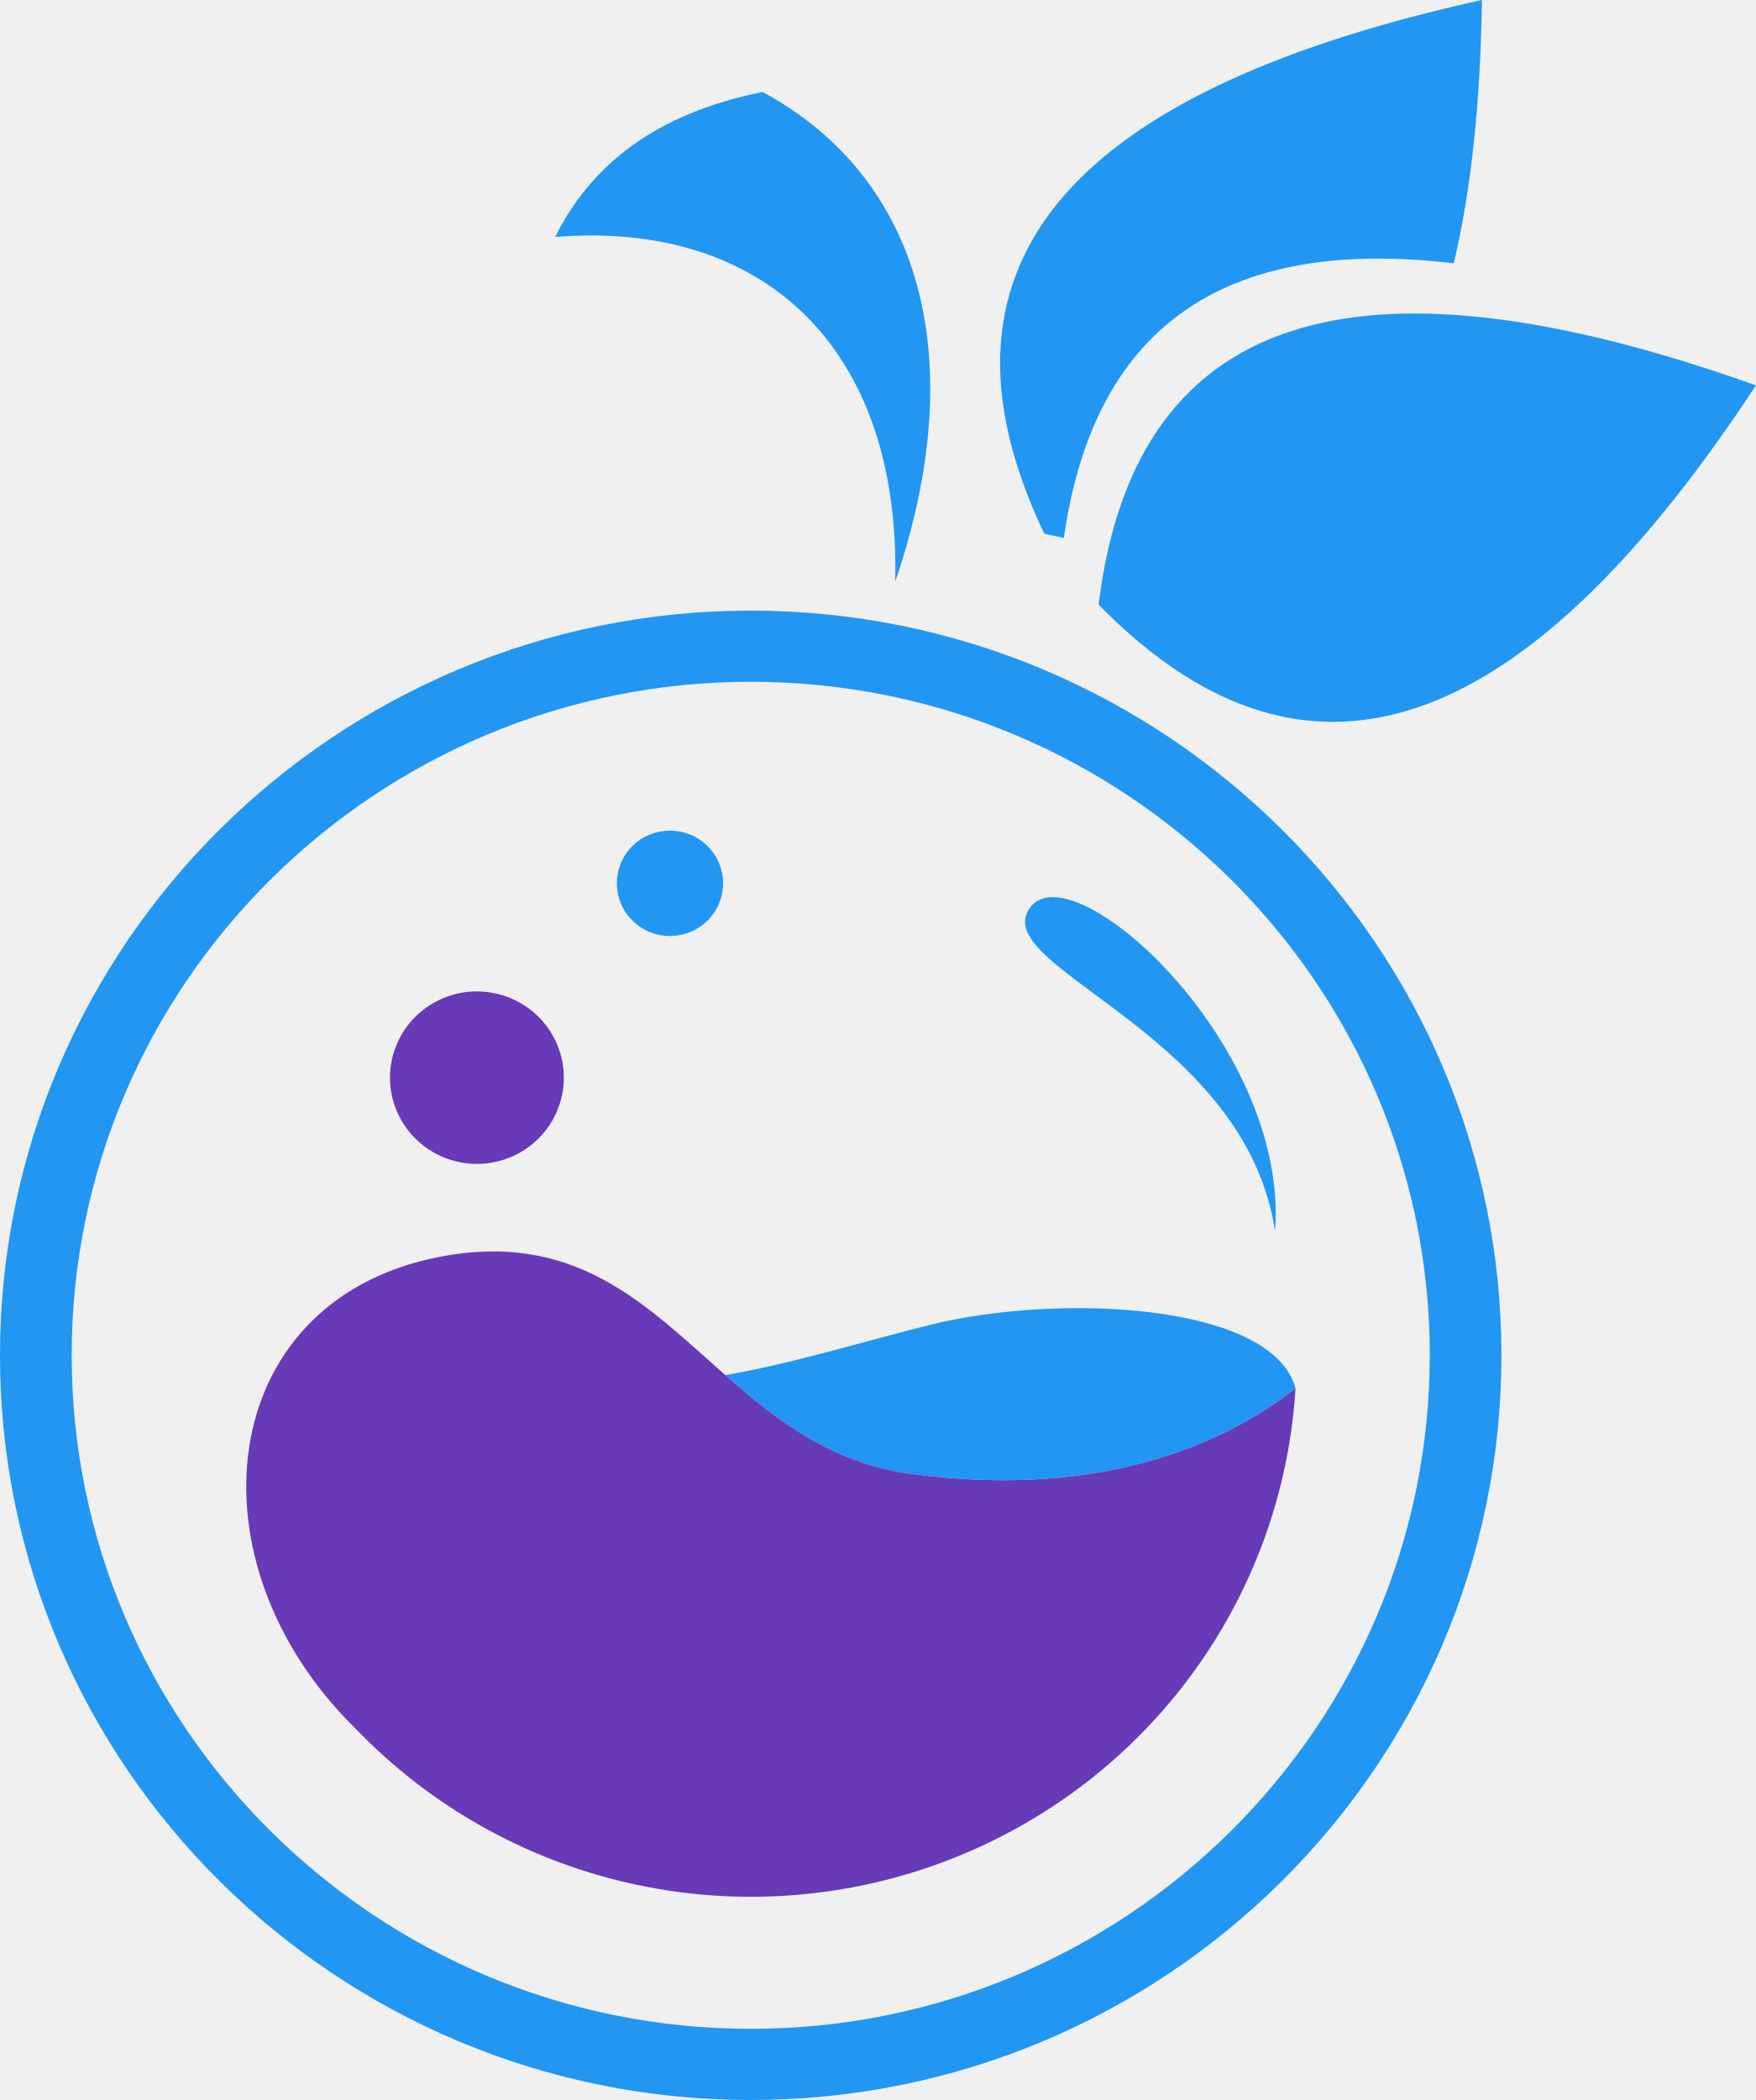
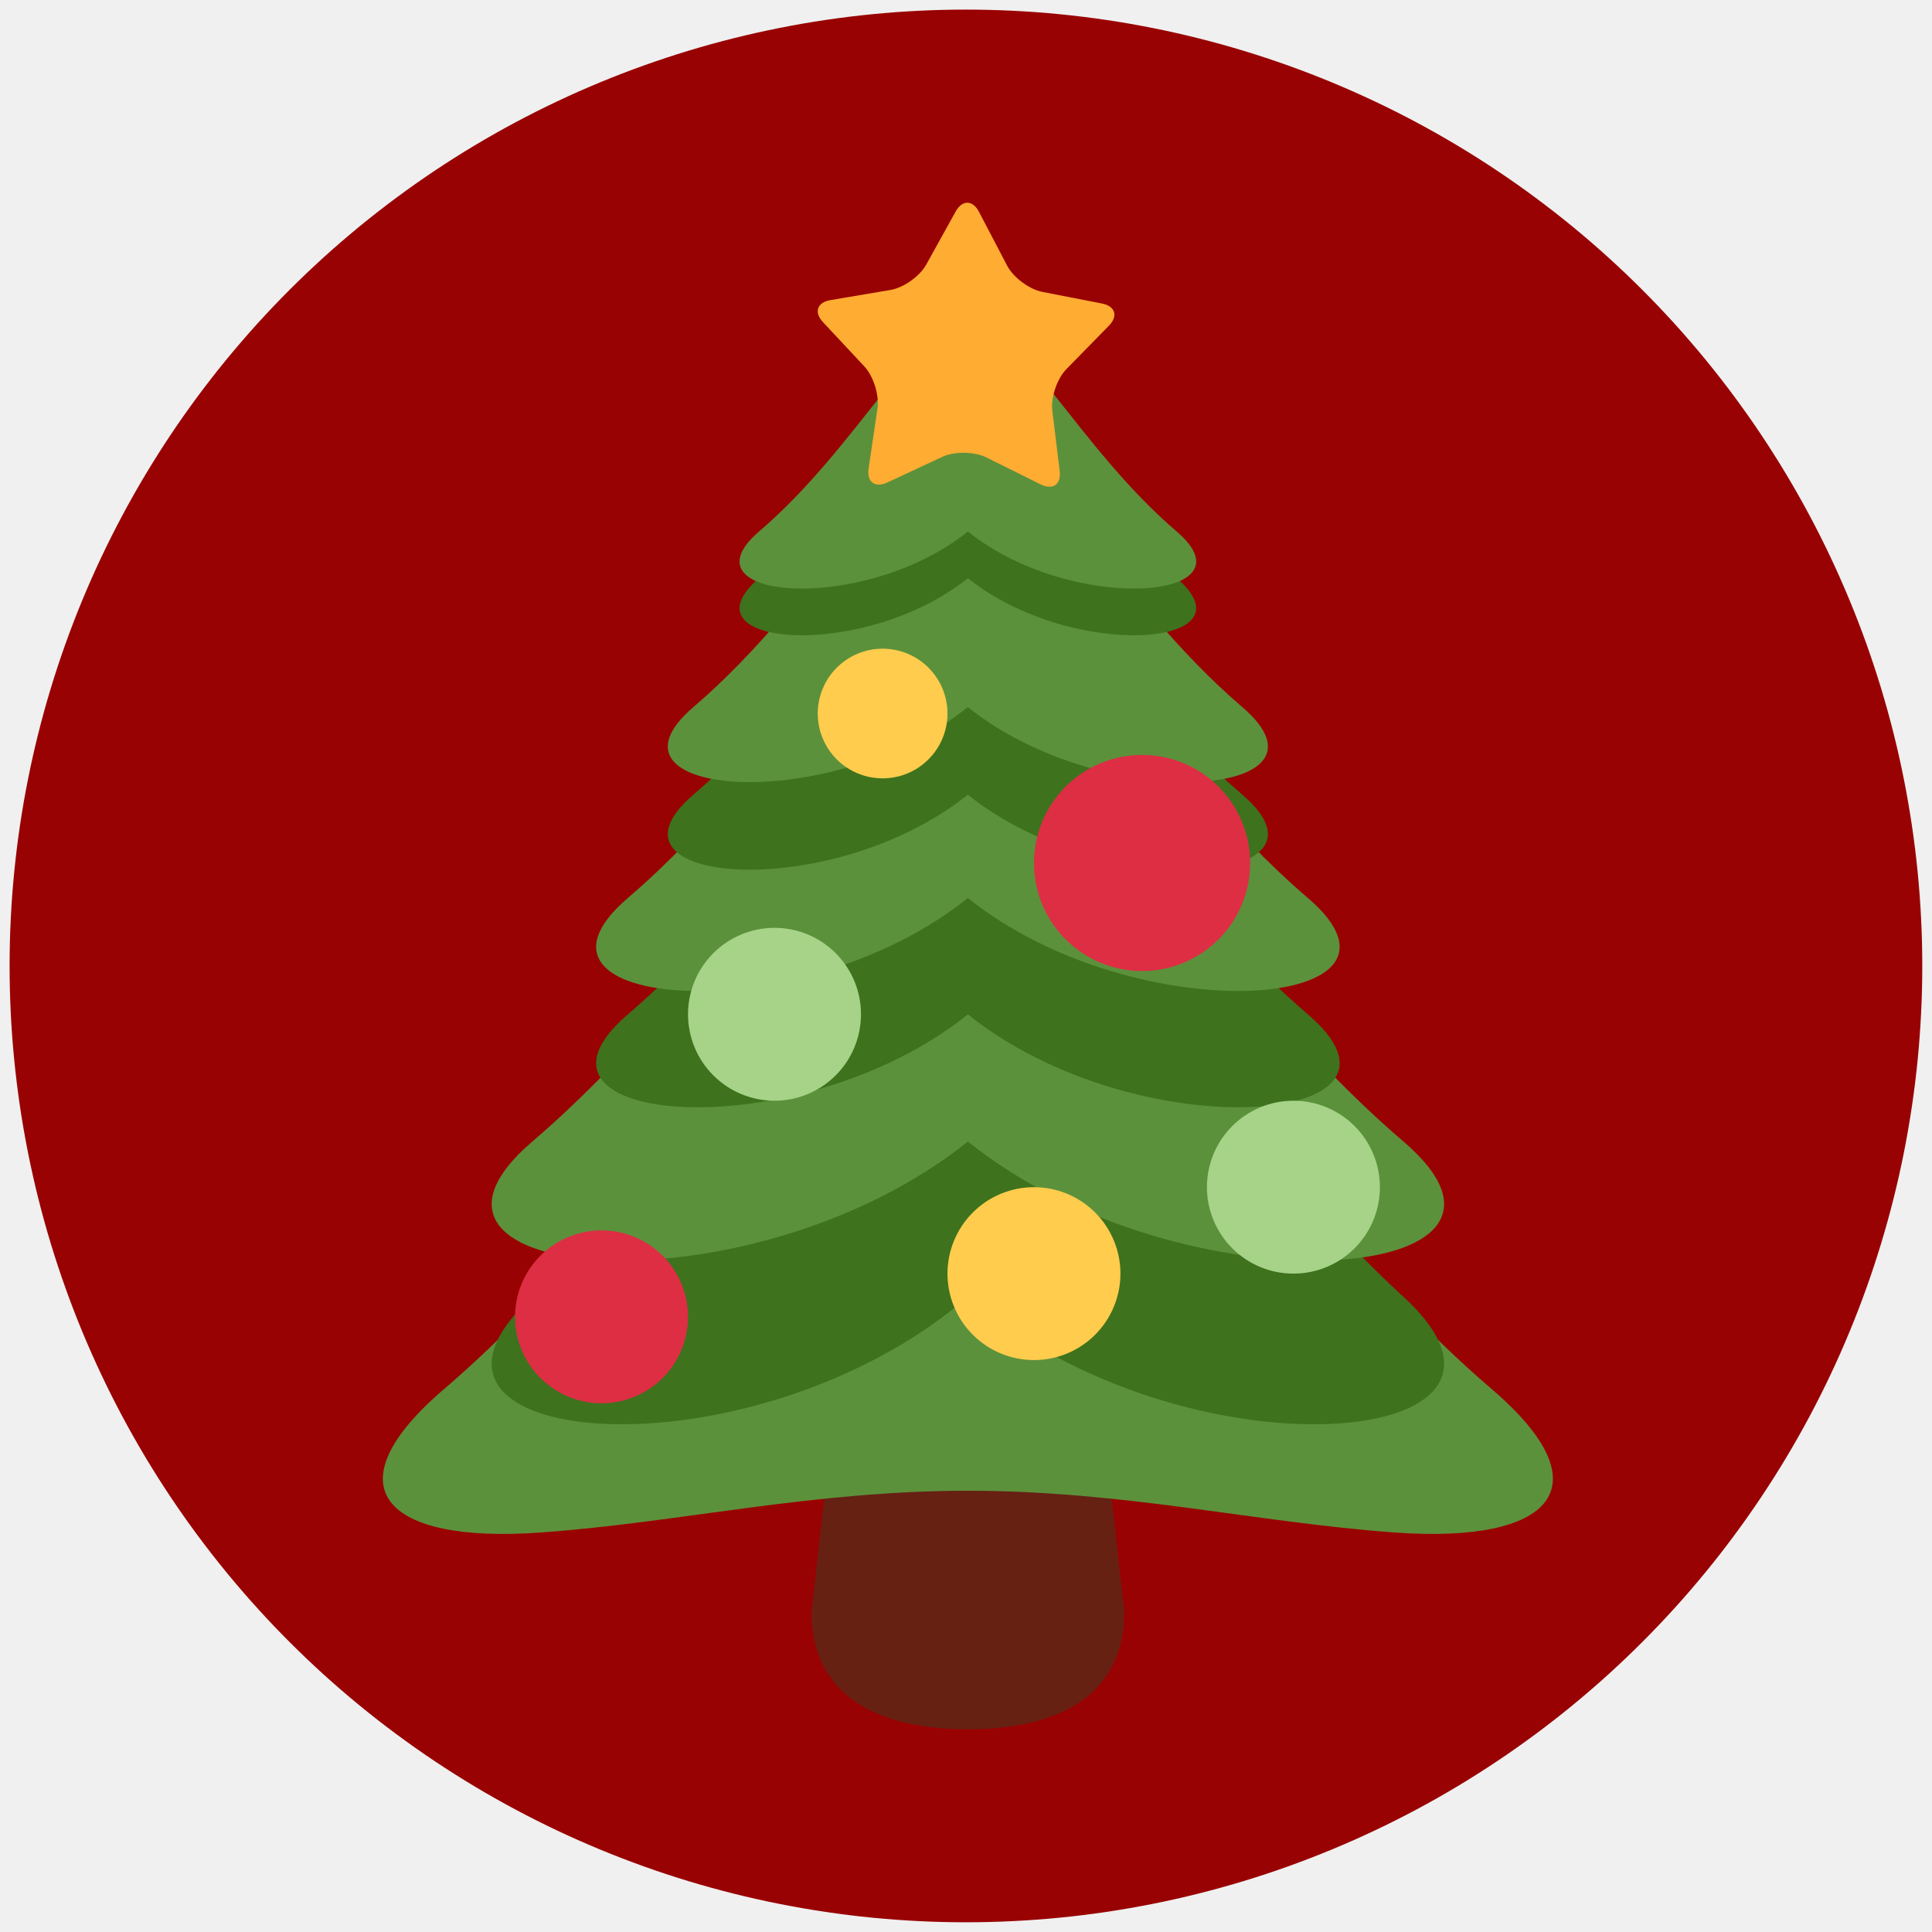
- <svg xmlns="http://www.w3.org/2000/svg" width="46" height="55" viewBox="0 0 46 55" fill="none">
-   <g clip-path="url(#clip0)">
-     <path d="M19.667 55C8.822 55 0 46.25 0 35.497C0 24.743 8.823 15.993 19.667 15.993C30.511 15.993 39.333 24.743 39.333 35.497C39.333 46.25 30.512 55 19.667 55ZM19.667 17.856C9.859 17.856 1.878 25.769 1.878 35.496C1.878 45.223 9.859 53.136 19.667 53.136C29.475 53.136 37.456 45.221 37.456 35.494C37.456 25.767 29.477 17.856 19.667 17.856Z" fill="#2196F3" />
-     <path d="M33.939 36.362C33.327 34.113 27.719 33.871 24.381 34.695C22.633 35.128 20.846 35.692 19.003 36.016C20.352 37.203 21.8 38.325 23.879 38.604C29.036 39.294 32.24 37.69 33.939 36.362Z" fill="#2196F3" />
-     <path d="M23.879 38.604C21.796 38.325 20.352 37.203 19.003 36.016C16.916 34.179 15.059 32.189 11.415 32.938C5.622 34.129 4.86 40.925 9.333 45.292C11.254 47.286 13.72 48.682 16.428 49.308C19.137 49.934 21.971 49.762 24.583 48.814C27.195 47.867 29.471 46.184 31.133 43.972C32.794 41.761 33.77 39.117 33.938 36.364C32.24 37.69 29.036 39.294 23.879 38.604Z" fill="#673AB7" />
-     <path d="M26.91 23.896C26.188 25.433 32.632 27.138 33.403 32.242C33.775 27.218 27.805 21.996 26.91 23.896Z" fill="#2196F3" />
-     <path d="M13.365 30.311C14.527 29.834 15.078 28.513 14.597 27.36C14.116 26.208 12.784 25.661 11.622 26.138C10.46 26.616 9.909 27.936 10.39 29.089C10.871 30.241 12.203 30.788 13.365 30.311Z" fill="#673AB7" />
-     <path d="M18.535 24.11C19.079 23.571 19.079 22.698 18.535 22.159C17.992 21.62 17.111 21.62 16.567 22.159C16.024 22.698 16.024 23.571 16.567 24.11C17.111 24.649 17.992 24.649 18.535 24.11Z" fill="#2196F3" />
-     <path d="M23.451 15.238C25.462 9.348 24.11 4.643 19.979 2.409C17.154 2.978 15.478 4.334 14.544 6.205C20.084 5.761 23.6 9.199 23.451 15.238Z" fill="#2196F3" />
-     <path d="M46 10.092C36.049 6.551 29.768 7.765 28.781 15.835C34.484 21.67 40.229 18.877 46 10.092Z" fill="#2196F3" />
-     <path d="M38.085 6.896C38.547 4.941 38.786 2.63 38.822 0C28.502 2.279 23.847 6.634 27.358 13.978C27.533 14.02 27.701 14.054 27.87 14.088C28.691 8.341 32.303 6.213 38.085 6.896Z" fill="#2196F3" />
-   </g>
+ <svg xmlns="http://www.w3.org/2000/svg" width="500" zoomAndPan="magnify" viewBox="0 0 375 375" height="500" preserveAspectRatio="xMidYMid meet" version="1.0">
  <defs>
-     <clipPath id="clip0">
-       <rect width="46" height="55" fill="white" />
+     <clipPath id="ccaafd81c5">
+       <path d="M 1.863 1.863 L 373.113 1.863 L 373.113 373.113 L 1.863 373.113 Z M 1.863 1.863 " clip-rule="nonzero" />
+     </clipPath>
+     <clipPath id="6e9e02c32b">
+       <path d="M 158 39.141 L 217 39.141 L 217 95 L 158 95 Z M 158 39.141 " clip-rule="nonzero" />
    </clipPath>
  </defs>
+   <g clip-path="url(#ccaafd81c5)">
+     <path fill="#990202" d="M 373.113 187.488 C 373.113 190.523 373.039 193.562 372.887 196.594 C 372.738 199.629 372.516 202.66 372.219 205.684 C 371.922 208.703 371.551 211.719 371.102 214.723 C 370.656 217.73 370.137 220.723 369.547 223.699 C 368.953 226.68 368.289 229.645 367.551 232.59 C 366.812 235.539 366 238.465 365.121 241.371 C 364.238 244.277 363.285 247.164 362.262 250.023 C 361.238 252.883 360.145 255.715 358.98 258.523 C 357.82 261.328 356.59 264.105 355.289 266.852 C 353.992 269.598 352.625 272.312 351.195 274.992 C 349.762 277.668 348.266 280.312 346.703 282.918 C 345.141 285.523 343.516 288.09 341.828 290.613 C 340.141 293.141 338.391 295.625 336.582 298.062 C 334.773 300.504 332.906 302.898 330.977 305.246 C 329.051 307.594 327.066 309.895 325.027 312.145 C 322.984 314.395 320.891 316.598 318.742 318.742 C 316.598 320.891 314.395 322.984 312.145 325.027 C 309.895 327.066 307.594 329.051 305.246 330.977 C 302.898 332.906 300.504 334.773 298.062 336.582 C 295.625 338.391 293.141 340.141 290.613 341.828 C 288.09 343.516 285.523 345.141 282.918 346.703 C 280.312 348.266 277.668 349.762 274.992 351.195 C 272.312 352.625 269.598 353.992 266.852 355.289 C 264.105 356.59 261.328 357.82 258.523 358.98 C 255.715 360.145 252.883 361.238 250.023 362.262 C 247.16 363.285 244.277 364.238 241.371 365.121 C 238.465 366 235.539 366.812 232.59 367.551 C 229.645 368.289 226.68 368.953 223.699 369.547 C 220.723 370.137 217.73 370.656 214.723 371.102 C 211.719 371.551 208.703 371.922 205.684 372.219 C 202.66 372.516 199.629 372.738 196.594 372.887 C 193.562 373.039 190.523 373.113 187.488 373.113 C 184.449 373.113 181.414 373.039 178.379 372.891 C 175.344 372.738 172.316 372.516 169.293 372.219 C 166.27 371.922 163.254 371.551 160.25 371.102 C 157.246 370.656 154.254 370.137 151.273 369.547 C 148.293 368.953 145.332 368.289 142.383 367.551 C 139.438 366.812 136.512 366 133.602 365.121 C 130.695 364.238 127.812 363.285 124.953 362.262 C 122.09 361.238 119.258 360.145 116.453 358.98 C 113.645 357.82 110.867 356.59 108.121 355.289 C 105.375 353.992 102.664 352.625 99.984 351.195 C 97.305 349.762 94.664 348.266 92.059 346.703 C 89.453 345.141 86.887 343.516 84.359 341.828 C 81.832 340.141 79.352 338.391 76.91 336.582 C 74.469 334.773 72.078 332.906 69.727 330.977 C 67.379 329.051 65.078 327.066 62.828 325.027 C 60.578 322.984 58.379 320.891 56.23 318.742 C 54.082 316.598 51.988 314.395 49.949 312.145 C 47.906 309.895 45.926 307.594 43.996 305.246 C 42.07 302.898 40.203 300.504 38.391 298.062 C 36.582 295.625 34.832 293.141 33.145 290.613 C 31.457 288.09 29.832 285.523 28.27 282.918 C 26.711 280.312 25.211 277.668 23.781 274.992 C 22.348 272.312 20.984 269.598 19.684 266.852 C 18.387 264.105 17.156 261.328 15.992 258.523 C 14.828 255.715 13.738 252.883 12.715 250.023 C 11.691 247.16 10.738 244.277 9.855 241.371 C 8.973 238.465 8.164 235.539 7.426 232.59 C 6.688 229.645 6.023 226.68 5.43 223.699 C 4.836 220.723 4.316 217.73 3.871 214.723 C 3.426 211.719 3.055 208.703 2.758 205.684 C 2.457 202.66 2.234 199.629 2.086 196.594 C 1.938 193.562 1.863 190.523 1.863 187.488 C 1.863 184.449 1.938 181.414 2.086 178.379 C 2.234 175.344 2.457 172.316 2.758 169.293 C 3.055 166.27 3.426 163.254 3.871 160.25 C 4.316 157.246 4.836 154.254 5.43 151.273 C 6.023 148.293 6.688 145.332 7.426 142.383 C 8.164 139.438 8.973 136.512 9.855 133.602 C 10.738 130.695 11.691 127.812 12.715 124.953 C 13.738 122.094 14.828 119.258 15.992 116.453 C 17.156 113.645 18.387 110.867 19.684 108.121 C 20.984 105.375 22.348 102.664 23.781 99.984 C 25.211 97.305 26.711 94.664 28.27 92.059 C 29.832 89.453 31.457 86.887 33.145 84.359 C 34.832 81.832 36.582 79.352 38.391 76.91 C 40.203 74.469 42.07 72.078 43.996 69.727 C 45.926 67.379 47.906 65.082 49.949 62.828 C 51.988 60.578 54.082 58.379 56.23 56.23 C 58.379 54.082 60.578 51.988 62.828 49.949 C 65.078 47.906 67.379 45.926 69.727 43.996 C 72.078 42.07 74.469 40.203 76.91 38.391 C 79.352 36.582 81.832 34.832 84.359 33.145 C 86.887 31.457 89.453 29.832 92.059 28.27 C 94.664 26.711 97.305 25.211 99.984 23.781 C 102.664 22.348 105.375 20.984 108.121 19.684 C 110.867 18.387 113.645 17.156 116.453 15.992 C 119.258 14.828 122.09 13.738 124.953 12.715 C 127.812 11.691 130.695 10.738 133.602 9.855 C 136.512 8.973 139.438 8.164 142.383 7.426 C 145.332 6.688 148.293 6.023 151.273 5.43 C 154.254 4.836 157.246 4.316 160.25 3.871 C 163.254 3.426 166.27 3.055 169.293 2.758 C 172.316 2.457 175.344 2.234 178.379 2.086 C 181.414 1.938 184.449 1.863 187.488 1.863 C 190.523 1.863 193.562 1.938 196.594 2.086 C 199.629 2.234 202.66 2.457 205.684 2.758 C 208.703 3.055 211.719 3.426 214.723 3.871 C 217.73 4.316 220.723 4.836 223.699 5.43 C 226.68 6.023 229.645 6.688 232.59 7.426 C 235.539 8.164 238.465 8.973 241.371 9.855 C 244.277 10.738 247.16 11.691 250.023 12.715 C 252.883 13.738 255.715 14.828 258.523 15.992 C 261.328 17.156 264.105 18.387 266.852 19.684 C 269.598 20.984 272.312 22.348 274.992 23.781 C 277.668 25.211 280.312 26.711 282.918 28.27 C 285.523 29.832 288.09 31.457 290.613 33.145 C 293.141 34.832 295.625 36.582 298.062 38.391 C 300.504 40.203 302.898 42.07 305.246 43.996 C 307.594 45.926 309.895 47.906 312.145 49.949 C 314.395 51.988 316.598 54.082 318.742 56.23 C 320.891 58.379 322.984 60.578 325.027 62.828 C 327.066 65.082 329.051 67.379 330.977 69.727 C 332.906 72.078 334.773 74.469 336.582 76.91 C 338.391 79.352 340.141 81.832 341.828 84.359 C 343.516 86.887 345.141 89.453 346.703 92.059 C 348.266 94.664 349.762 97.305 351.195 99.984 C 352.625 102.664 353.992 105.375 355.289 108.121 C 356.59 110.867 357.82 113.645 358.98 116.453 C 360.145 119.258 361.238 122.09 362.262 124.953 C 363.285 127.812 364.238 130.695 365.121 133.602 C 366 136.512 366.812 139.438 367.551 142.383 C 368.289 145.332 368.953 148.293 369.547 151.273 C 370.137 154.254 370.656 157.246 371.102 160.25 C 371.551 163.254 371.922 166.27 372.219 169.293 C 372.516 172.316 372.738 175.344 372.887 178.379 C 373.039 181.414 373.113 184.449 373.113 187.488 Z M 373.113 187.488 " fill-opacity="1" fill-rule="nonzero" />
+   </g>
+   <path fill="#662113" d="M 218.215 312.902 C 218.215 329.656 204.629 335.656 187.867 335.656 C 171.105 335.656 157.516 329.656 157.516 312.902 L 165.102 244.641 C 165.102 227.895 171.105 229.473 187.867 229.473 C 204.629 229.473 210.629 227.895 210.629 244.641 Z M 218.215 312.902 " fill-opacity="1" fill-rule="nonzero" />
+   <path fill="#5c913b" d="M 289.578 269.652 C 236.75 224.414 215.355 159.645 187.867 159.645 C 160.379 159.645 138.98 224.422 86.152 269.652 C 63.953 288.664 74.527 299.664 104.965 297.457 C 132.09 295.5 157.465 289.352 187.867 289.352 C 218.266 289.352 243.648 295.5 270.762 297.457 C 301.203 299.664 311.77 288.656 289.578 269.652 Z M 289.578 269.652 " fill-opacity="1" fill-rule="nonzero" />
+   <path fill="#3e721d" d="M 272.422 251.723 C 231.824 214.516 209.008 161.223 187.867 161.223 C 166.738 161.223 143.918 214.516 103.316 251.723 C 71.055 281.289 145.598 287.926 187.867 251.723 C 230.117 287.934 304.68 281.289 272.422 251.723 Z M 272.422 251.723 " fill-opacity="1" fill-rule="nonzero" />
+   <path fill="#5c913b" d="M 272.422 221.578 C 231.824 186.82 209.008 137.035 187.867 137.035 C 166.738 137.035 143.918 186.82 103.316 221.578 C 71.055 249.199 145.598 255.398 187.867 221.578 C 230.117 255.406 304.68 249.199 272.422 221.578 Z M 272.422 221.578 " fill-opacity="1" fill-rule="nonzero" />
+   <path fill="#3e721d" d="M 253.871 196.895 C 222.188 169.754 204.375 130.883 187.867 130.883 C 171.371 130.883 153.555 169.746 121.859 196.895 C 96.68 218.457 154.863 223.297 187.867 196.895 C 220.852 223.289 279.062 218.457 253.871 196.895 Z M 253.871 196.895 " fill-opacity="1" fill-rule="nonzero" />
+   <path fill="#5c913b" d="M 253.871 174.309 C 222.188 147.168 204.375 108.309 187.867 108.309 C 171.371 108.309 153.555 147.168 121.859 174.309 C 96.68 195.879 154.863 200.711 187.867 174.309 C 220.852 200.711 279.062 195.879 253.871 174.309 Z M 253.871 174.309 " fill-opacity="1" fill-rule="nonzero" />
+   <path fill="#3e721d" d="M 241.133 154.25 C 215.555 132.352 201.18 100.984 187.855 100.984 C 174.547 100.984 160.168 132.352 134.582 154.25 C 114.254 171.66 161.227 175.559 187.855 154.25 C 214.5 175.559 261.469 171.66 241.133 154.25 Z M 241.133 154.25 " fill-opacity="1" fill-rule="nonzero" />
+   <path fill="#5c913b" d="M 241.133 137.25 C 215.555 115.355 201.18 83.984 187.855 83.984 C 174.547 83.984 160.168 115.355 134.582 137.25 C 114.254 154.66 161.227 158.562 187.855 137.25 C 214.5 158.562 261.469 154.66 241.133 137.25 Z M 241.133 137.25 " fill-opacity="1" fill-rule="nonzero" />
+   <path fill="#3e721d" d="M 228.398 112.227 C 208.941 95.562 198.004 71.695 187.867 71.695 C 177.734 71.695 166.789 95.562 147.324 112.227 C 131.855 125.473 167.594 128.441 187.867 112.227 C 208.129 128.441 243.875 125.473 228.398 112.227 Z M 228.398 112.227 " fill-opacity="1" fill-rule="nonzero" />
+   <path fill="#5c913b" d="M 228.398 103.172 C 208.941 86.5 198.004 62.633 187.867 62.633 C 177.734 62.633 166.789 86.5 147.324 103.172 C 131.855 116.418 167.594 119.391 187.867 103.172 C 208.129 119.383 243.875 116.41 228.398 103.172 Z M 228.398 103.172 " fill-opacity="1" fill-rule="nonzero" />
+   <path fill="#ffcc4d" d="M 183.902 138.492 C 183.902 139.32 183.824 140.137 183.664 140.949 C 183.5 141.758 183.262 142.547 182.945 143.309 C 182.629 144.074 182.242 144.797 181.781 145.484 C 181.324 146.172 180.801 146.809 180.215 147.391 C 179.633 147.977 178.996 148.5 178.309 148.957 C 177.621 149.418 176.895 149.805 176.133 150.121 C 175.367 150.438 174.582 150.676 173.77 150.836 C 172.961 150.996 172.141 151.078 171.312 151.078 C 170.488 151.078 169.668 150.996 168.859 150.836 C 168.047 150.676 167.258 150.438 166.496 150.121 C 165.73 149.805 165.008 149.418 164.32 148.957 C 163.633 148.5 162.996 147.977 162.41 147.391 C 161.828 146.809 161.305 146.172 160.844 145.484 C 160.387 144.797 160 144.074 159.684 143.309 C 159.367 142.547 159.125 141.758 158.965 140.949 C 158.805 140.137 158.723 139.32 158.723 138.492 C 158.723 137.668 158.805 136.848 158.965 136.039 C 159.125 135.227 159.367 134.441 159.684 133.676 C 160 132.914 160.387 132.188 160.844 131.5 C 161.305 130.816 161.828 130.18 162.41 129.594 C 162.996 129.012 163.633 128.488 164.32 128.031 C 165.008 127.57 165.73 127.184 166.496 126.867 C 167.258 126.551 168.047 126.312 168.859 126.152 C 169.668 125.988 170.488 125.91 171.312 125.91 C 172.141 125.91 172.961 125.988 173.77 126.152 C 174.582 126.312 175.367 126.551 176.133 126.867 C 176.895 127.184 177.621 127.57 178.309 128.031 C 178.996 128.488 179.633 129.012 180.215 129.594 C 180.801 130.18 181.324 130.816 181.781 131.5 C 182.242 132.188 182.629 132.914 182.945 133.676 C 183.262 134.441 183.5 135.227 183.664 136.039 C 183.824 136.848 183.902 137.668 183.902 138.492 Z M 183.902 138.492 " fill-opacity="1" fill-rule="nonzero" />
+   <path fill="#ffcc4d" d="M 217.477 247.207 C 217.477 247.758 217.449 248.309 217.398 248.855 C 217.344 249.402 217.262 249.945 217.156 250.484 C 217.047 251.02 216.914 251.555 216.754 252.078 C 216.594 252.605 216.41 253.121 216.199 253.629 C 215.988 254.137 215.754 254.633 215.496 255.117 C 215.238 255.602 214.953 256.074 214.648 256.531 C 214.344 256.988 214.016 257.43 213.668 257.855 C 213.32 258.277 212.949 258.684 212.562 259.074 C 212.172 259.461 211.766 259.832 211.34 260.18 C 210.914 260.527 210.473 260.855 210.016 261.16 C 209.559 261.465 209.09 261.75 208.605 262.008 C 208.121 262.266 207.625 262.5 207.113 262.711 C 206.605 262.922 206.09 263.105 205.562 263.266 C 205.039 263.426 204.504 263.559 203.965 263.668 C 203.426 263.773 202.883 263.855 202.336 263.906 C 201.789 263.961 201.242 263.988 200.691 263.988 C 200.141 263.988 199.594 263.961 199.047 263.906 C 198.5 263.855 197.957 263.773 197.418 263.668 C 196.875 263.559 196.344 263.426 195.816 263.266 C 195.293 263.105 194.773 262.922 194.266 262.711 C 193.758 262.5 193.262 262.266 192.777 262.008 C 192.293 261.75 191.82 261.465 191.363 261.16 C 190.906 260.855 190.465 260.527 190.043 260.18 C 189.617 259.832 189.211 259.461 188.82 259.074 C 188.434 258.684 188.062 258.277 187.715 257.855 C 187.367 257.43 187.039 256.988 186.734 256.531 C 186.426 256.074 186.145 255.602 185.887 255.117 C 185.629 254.633 185.391 254.137 185.184 253.629 C 184.973 253.121 184.785 252.605 184.625 252.078 C 184.469 251.555 184.332 251.02 184.227 250.484 C 184.121 249.945 184.039 249.402 183.984 248.855 C 183.93 248.309 183.902 247.758 183.902 247.207 C 183.902 246.66 183.93 246.109 183.984 245.562 C 184.039 245.016 184.121 244.473 184.227 243.934 C 184.332 243.395 184.469 242.863 184.625 242.34 C 184.785 241.812 184.973 241.297 185.184 240.789 C 185.391 240.281 185.629 239.785 185.887 239.301 C 186.145 238.812 186.426 238.344 186.734 237.887 C 187.039 237.43 187.367 236.988 187.715 236.562 C 188.062 236.141 188.434 235.734 188.82 235.344 C 189.211 234.957 189.617 234.586 190.043 234.238 C 190.465 233.891 190.906 233.562 191.363 233.258 C 191.82 232.953 192.293 232.668 192.777 232.41 C 193.262 232.152 193.758 231.918 194.266 231.707 C 194.773 231.496 195.293 231.312 195.816 231.152 C 196.344 230.992 196.875 230.859 197.418 230.75 C 197.957 230.645 198.5 230.562 199.047 230.512 C 199.594 230.457 200.141 230.43 200.691 230.43 C 201.242 230.43 201.789 230.457 202.336 230.512 C 202.883 230.562 203.426 230.645 203.965 230.75 C 204.504 230.859 205.039 230.992 205.562 231.152 C 206.09 231.312 206.605 231.496 207.113 231.707 C 207.625 231.918 208.121 232.152 208.605 232.41 C 209.09 232.668 209.559 232.953 210.016 233.258 C 210.473 233.562 210.914 233.891 211.34 234.238 C 211.766 234.586 212.172 234.957 212.562 235.344 C 212.949 235.734 213.32 236.141 213.668 236.562 C 214.016 236.988 214.344 237.43 214.648 237.887 C 214.953 238.344 215.238 238.812 215.496 239.301 C 215.754 239.785 215.988 240.281 216.199 240.789 C 216.41 241.297 216.594 241.812 216.754 242.34 C 216.914 242.863 217.047 243.395 217.156 243.934 C 217.262 244.473 217.344 245.016 217.398 245.562 C 217.449 246.109 217.477 246.66 217.477 247.207 Z M 217.477 247.207 " fill-opacity="1" fill-rule="nonzero" />
+   <path fill="#dd2e44" d="M 242.66 167.504 C 242.66 168.191 242.625 168.879 242.559 169.562 C 242.488 170.246 242.391 170.922 242.254 171.598 C 242.121 172.27 241.953 172.938 241.754 173.594 C 241.555 174.25 241.324 174.898 241.062 175.531 C 240.797 176.168 240.504 176.785 240.18 177.395 C 239.855 178 239.504 178.586 239.121 179.16 C 238.742 179.73 238.332 180.281 237.895 180.812 C 237.461 181.344 237 181.852 236.512 182.336 C 236.027 182.824 235.52 183.285 234.988 183.719 C 234.457 184.156 233.902 184.562 233.332 184.945 C 232.762 185.328 232.172 185.68 231.566 186.004 C 230.961 186.328 230.34 186.621 229.703 186.883 C 229.07 187.145 228.422 187.379 227.766 187.578 C 227.109 187.777 226.441 187.941 225.77 188.078 C 225.094 188.211 224.414 188.312 223.73 188.379 C 223.047 188.445 222.363 188.48 221.676 188.48 C 220.988 188.48 220.301 188.445 219.617 188.379 C 218.934 188.312 218.254 188.211 217.582 188.078 C 216.906 187.941 216.242 187.777 215.582 187.578 C 214.926 187.379 214.281 187.145 213.645 186.883 C 213.008 186.621 212.391 186.328 211.781 186.004 C 211.176 185.68 210.59 185.328 210.016 184.945 C 209.445 184.562 208.895 184.156 208.363 183.719 C 207.832 183.285 207.324 182.824 206.836 182.336 C 206.352 181.852 205.891 181.344 205.453 180.812 C 205.02 180.281 204.609 179.73 204.227 179.16 C 203.844 178.586 203.492 178 203.168 177.395 C 202.844 176.785 202.551 176.168 202.289 175.531 C 202.023 174.898 201.793 174.25 201.594 173.594 C 201.395 172.938 201.227 172.27 201.094 171.598 C 200.961 170.922 200.859 170.246 200.793 169.562 C 200.727 168.879 200.691 168.191 200.691 167.504 C 200.691 166.82 200.727 166.133 200.793 165.449 C 200.859 164.766 200.961 164.086 201.094 163.414 C 201.227 162.738 201.395 162.074 201.594 161.418 C 201.793 160.758 202.023 160.113 202.289 159.48 C 202.551 158.844 202.844 158.223 203.168 157.617 C 203.492 157.012 203.844 156.426 204.227 155.852 C 204.609 155.281 205.02 154.73 205.453 154.199 C 205.891 153.668 206.352 153.16 206.836 152.676 C 207.324 152.188 207.832 151.727 208.363 151.293 C 208.895 150.855 209.445 150.449 210.016 150.066 C 210.59 149.684 211.176 149.332 211.781 149.008 C 212.391 148.684 213.008 148.391 213.645 148.129 C 214.281 147.863 214.926 147.633 215.582 147.434 C 216.242 147.234 216.906 147.066 217.582 146.934 C 218.254 146.801 218.934 146.699 219.617 146.633 C 220.301 146.566 220.988 146.531 221.676 146.531 C 222.363 146.531 223.047 146.566 223.73 146.633 C 224.414 146.699 225.094 146.801 225.77 146.934 C 226.441 147.066 227.109 147.234 227.766 147.434 C 228.422 147.633 229.07 147.863 229.703 148.129 C 230.34 148.391 230.961 148.684 231.566 149.008 C 232.172 149.332 232.762 149.684 233.332 150.066 C 233.902 150.449 234.457 150.855 234.988 151.293 C 235.52 151.727 236.027 152.188 236.512 152.676 C 237 153.16 237.461 153.668 237.895 154.199 C 238.332 154.73 238.742 155.281 239.121 155.852 C 239.504 156.426 239.855 157.012 240.18 157.617 C 240.504 158.223 240.797 158.844 241.062 159.48 C 241.324 160.113 241.555 160.758 241.754 161.418 C 241.953 162.074 242.121 162.738 242.254 163.414 C 242.391 164.086 242.488 164.766 242.559 165.449 C 242.625 166.133 242.66 166.82 242.66 167.504 Z M 242.66 167.504 " fill-opacity="1" fill-rule="nonzero" />
+   <path fill="#dd2e44" d="M 133.543 255.598 C 133.543 256.148 133.516 256.695 133.461 257.242 C 133.41 257.789 133.328 258.332 133.219 258.871 C 133.113 259.41 132.98 259.945 132.82 260.469 C 132.66 260.996 132.477 261.512 132.266 262.02 C 132.055 262.527 131.82 263.023 131.562 263.508 C 131.301 263.992 131.02 264.465 130.715 264.922 C 130.41 265.379 130.082 265.82 129.734 266.242 C 129.383 266.668 129.016 267.074 128.625 267.465 C 128.238 267.852 127.832 268.223 127.406 268.57 C 126.98 268.918 126.539 269.246 126.082 269.551 C 125.625 269.855 125.152 270.137 124.668 270.398 C 124.184 270.656 123.688 270.891 123.18 271.102 C 122.672 271.312 122.156 271.496 121.629 271.656 C 121.102 271.816 120.57 271.949 120.031 272.055 C 119.492 272.164 118.949 272.242 118.402 272.297 C 117.855 272.352 117.305 272.379 116.758 272.379 C 116.207 272.379 115.656 272.352 115.109 272.297 C 114.562 272.242 114.02 272.164 113.48 272.055 C 112.941 271.949 112.41 271.816 111.883 271.656 C 111.355 271.496 110.84 271.312 110.332 271.102 C 109.824 270.891 109.328 270.656 108.844 270.398 C 108.359 270.137 107.887 269.855 107.43 269.551 C 106.973 269.246 106.531 268.918 106.105 268.57 C 105.68 268.223 105.273 267.852 104.887 267.465 C 104.496 267.074 104.129 266.668 103.781 266.242 C 103.43 265.82 103.102 265.379 102.797 264.922 C 102.492 264.465 102.211 263.992 101.949 263.508 C 101.691 263.023 101.457 262.527 101.246 262.02 C 101.035 261.512 100.852 260.996 100.691 260.469 C 100.531 259.945 100.398 259.41 100.293 258.871 C 100.184 258.332 100.105 257.789 100.051 257.242 C 99.996 256.695 99.969 256.148 99.969 255.598 C 99.969 255.051 99.996 254.5 100.051 253.953 C 100.105 253.406 100.184 252.863 100.293 252.324 C 100.398 251.785 100.531 251.254 100.691 250.727 C 100.852 250.203 101.035 249.684 101.246 249.176 C 101.457 248.668 101.691 248.172 101.949 247.688 C 102.211 247.203 102.492 246.734 102.797 246.277 C 103.102 245.82 103.43 245.379 103.781 244.953 C 104.129 244.527 104.496 244.121 104.887 243.734 C 105.273 243.344 105.68 242.977 106.105 242.629 C 106.531 242.277 106.973 241.953 107.43 241.648 C 107.887 241.34 108.359 241.059 108.844 240.801 C 109.328 240.543 109.824 240.309 110.332 240.098 C 110.84 239.887 111.355 239.699 111.883 239.543 C 112.41 239.383 112.941 239.25 113.48 239.141 C 114.02 239.035 114.562 238.953 115.109 238.898 C 115.656 238.848 116.207 238.82 116.758 238.82 C 117.305 238.82 117.855 238.848 118.402 238.898 C 118.949 238.953 119.492 239.035 120.031 239.141 C 120.57 239.25 121.102 239.383 121.629 239.543 C 122.156 239.699 122.672 239.887 123.18 240.098 C 123.688 240.309 124.184 240.543 124.668 240.801 C 125.152 241.059 125.625 241.34 126.082 241.648 C 126.539 241.953 126.98 242.277 127.406 242.629 C 127.832 242.977 128.238 243.344 128.625 243.734 C 129.016 244.121 129.383 244.527 129.734 244.953 C 130.082 245.379 130.41 245.82 130.715 246.277 C 131.02 246.734 131.301 247.203 131.562 247.688 C 131.82 248.172 132.055 248.668 132.266 249.176 C 132.477 249.684 132.66 250.203 132.82 250.727 C 132.98 251.254 133.113 251.785 133.219 252.324 C 133.328 252.863 133.41 253.406 133.461 253.953 C 133.516 254.5 133.543 255.051 133.543 255.598 Z M 133.543 255.598 " fill-opacity="1" fill-rule="nonzero" />
+   <path fill="#a6d388" d="M 167.117 196.871 C 167.117 197.418 167.09 197.969 167.035 198.516 C 166.98 199.062 166.902 199.605 166.793 200.145 C 166.688 200.684 166.555 201.215 166.395 201.742 C 166.234 202.266 166.051 202.785 165.84 203.293 C 165.629 203.801 165.395 204.297 165.137 204.781 C 164.875 205.266 164.594 205.734 164.289 206.191 C 163.984 206.648 163.656 207.09 163.305 207.516 C 162.957 207.941 162.59 208.348 162.199 208.734 C 161.812 209.125 161.406 209.492 160.98 209.84 C 160.555 210.188 160.113 210.516 159.656 210.82 C 159.199 211.129 158.727 211.41 158.242 211.668 C 157.758 211.926 157.262 212.16 156.754 212.371 C 156.246 212.582 155.73 212.766 155.203 212.926 C 154.676 213.086 154.145 213.219 153.605 213.328 C 153.066 213.434 152.523 213.516 151.977 213.57 C 151.43 213.621 150.879 213.648 150.328 213.648 C 149.781 213.648 149.23 213.621 148.684 213.57 C 148.137 213.516 147.594 213.434 147.055 213.328 C 146.516 213.219 145.984 213.086 145.457 212.926 C 144.93 212.766 144.414 212.582 143.906 212.371 C 143.398 212.16 142.902 211.926 142.418 211.668 C 141.934 211.41 141.461 211.129 141.004 210.82 C 140.547 210.516 140.105 210.188 139.68 209.84 C 139.254 209.492 138.848 209.125 138.461 208.734 C 138.07 208.348 137.703 207.941 137.352 207.516 C 137.004 207.09 136.676 206.648 136.371 206.191 C 136.066 205.734 135.785 205.266 135.523 204.781 C 135.266 204.297 135.031 203.801 134.82 203.293 C 134.609 202.785 134.426 202.266 134.266 201.742 C 134.105 201.215 133.973 200.684 133.867 200.145 C 133.758 199.605 133.676 199.062 133.625 198.516 C 133.57 197.969 133.543 197.418 133.543 196.871 C 133.543 196.32 133.57 195.773 133.625 195.227 C 133.676 194.68 133.758 194.137 133.867 193.598 C 133.973 193.059 134.105 192.523 134.266 192 C 134.426 191.473 134.609 190.957 134.82 190.449 C 135.031 189.941 135.266 189.445 135.523 188.961 C 135.785 188.477 136.066 188.004 136.371 187.547 C 136.676 187.09 137.004 186.648 137.352 186.227 C 137.703 185.801 138.07 185.395 138.461 185.004 C 138.848 184.617 139.254 184.246 139.68 183.898 C 140.105 183.551 140.547 183.223 141.004 182.918 C 141.461 182.613 141.934 182.332 142.418 182.07 C 142.902 181.812 143.398 181.578 143.906 181.367 C 144.414 181.156 144.93 180.973 145.457 180.812 C 145.984 180.652 146.516 180.52 147.055 180.414 C 147.594 180.305 148.137 180.227 148.684 180.172 C 149.23 180.117 149.781 180.09 150.328 180.09 C 150.879 180.09 151.43 180.117 151.977 180.172 C 152.523 180.227 153.066 180.305 153.605 180.414 C 154.145 180.52 154.676 180.652 155.203 180.812 C 155.73 180.973 156.246 181.156 156.754 181.367 C 157.262 181.578 157.758 181.812 158.242 182.07 C 158.727 182.332 159.199 182.613 159.656 182.918 C 160.113 183.223 160.555 183.551 160.98 183.898 C 161.406 184.246 161.812 184.617 162.199 185.004 C 162.59 185.395 162.957 185.801 163.305 186.227 C 163.656 186.648 163.984 187.09 164.289 187.547 C 164.594 188.004 164.875 188.477 165.137 188.961 C 165.395 189.445 165.629 189.941 165.84 190.449 C 166.051 190.957 166.234 191.473 166.395 192 C 166.555 192.523 166.688 193.059 166.793 193.598 C 166.902 194.137 166.98 194.68 167.035 195.227 C 167.09 195.773 167.117 196.32 167.117 196.871 Z M 167.117 196.871 " fill-opacity="1" fill-rule="nonzero" />
+   <path fill="#a6d388" d="M 267.84 230.43 C 267.84 230.98 267.812 231.527 267.758 232.074 C 267.703 232.621 267.625 233.164 267.516 233.703 C 267.41 234.242 267.277 234.773 267.117 235.301 C 266.957 235.824 266.773 236.344 266.562 236.852 C 266.352 237.359 266.117 237.855 265.855 238.34 C 265.598 238.824 265.316 239.293 265.012 239.75 C 264.703 240.207 264.379 240.648 264.027 241.074 C 263.68 241.5 263.312 241.906 262.922 242.293 C 262.535 242.684 262.125 243.051 261.703 243.398 C 261.277 243.75 260.836 244.074 260.379 244.383 C 259.922 244.688 259.449 244.969 258.965 245.227 C 258.48 245.488 257.984 245.723 257.477 245.93 C 256.969 246.141 256.453 246.328 255.926 246.488 C 255.398 246.645 254.867 246.777 254.328 246.887 C 253.789 246.992 253.246 247.074 252.699 247.129 C 252.152 247.184 251.602 247.207 251.051 247.207 C 250.504 247.207 249.953 247.184 249.406 247.129 C 248.859 247.074 248.316 246.992 247.777 246.887 C 247.238 246.777 246.707 246.645 246.18 246.488 C 245.652 246.328 245.137 246.141 244.629 245.93 C 244.121 245.723 243.625 245.488 243.141 245.227 C 242.652 244.969 242.184 244.688 241.727 244.383 C 241.27 244.074 240.828 243.75 240.402 243.398 C 239.977 243.051 239.57 242.684 239.184 242.293 C 238.793 241.906 238.426 241.5 238.074 241.074 C 237.727 240.648 237.398 240.207 237.094 239.75 C 236.789 239.293 236.508 238.824 236.246 238.34 C 235.988 237.855 235.754 237.359 235.543 236.852 C 235.332 236.344 235.148 235.824 234.988 235.301 C 234.828 234.773 234.695 234.242 234.586 233.703 C 234.48 233.164 234.398 232.621 234.348 232.074 C 234.293 231.527 234.266 230.98 234.266 230.43 C 234.266 229.879 234.293 229.332 234.348 228.785 C 234.398 228.238 234.48 227.695 234.586 227.156 C 234.695 226.617 234.828 226.086 234.988 225.559 C 235.148 225.031 235.332 224.516 235.543 224.008 C 235.754 223.5 235.988 223.004 236.246 222.52 C 236.508 222.035 236.789 221.562 237.094 221.105 C 237.398 220.648 237.727 220.211 238.074 219.785 C 238.426 219.359 238.793 218.953 239.184 218.562 C 239.57 218.176 239.977 217.809 240.402 217.457 C 240.828 217.109 241.27 216.781 241.727 216.477 C 242.184 216.172 242.652 215.891 243.141 215.633 C 243.625 215.371 244.121 215.137 244.629 214.926 C 245.137 214.715 245.652 214.531 246.18 214.371 C 246.707 214.211 247.238 214.078 247.777 213.973 C 248.316 213.863 248.859 213.785 249.406 213.73 C 249.953 213.676 250.504 213.648 251.051 213.648 C 251.602 213.648 252.152 213.676 252.699 213.73 C 253.246 213.785 253.789 213.863 254.328 213.973 C 254.867 214.078 255.398 214.211 255.926 214.371 C 256.453 214.531 256.969 214.715 257.477 214.926 C 257.984 215.137 258.48 215.371 258.965 215.633 C 259.449 215.891 259.922 216.172 260.379 216.477 C 260.836 216.781 261.277 217.109 261.703 217.457 C 262.125 217.809 262.535 218.176 262.922 218.562 C 263.312 218.953 263.68 219.359 264.027 219.785 C 264.379 220.211 264.703 220.648 265.012 221.105 C 265.316 221.562 265.598 222.035 265.855 222.52 C 266.117 223.004 266.352 223.5 266.562 224.008 C 266.773 224.516 266.957 225.031 267.117 225.559 C 267.277 226.086 267.41 226.617 267.516 227.156 C 267.625 227.695 267.703 228.238 267.758 228.785 C 267.812 229.332 267.84 229.879 267.84 230.43 Z M 267.84 230.43 " fill-opacity="1" fill-rule="nonzero" />
+   <g clip-path="url(#6e9e02c32b)">
+     <path fill="#ffac33" d="M 195.48 51.551 C 196.68 53.855 199.777 56.156 202.336 56.66 L 213.91 58.914 C 216.473 59.418 217.074 61.348 215.246 63.211 L 206.996 71.637 C 205.172 73.496 203.93 77.148 204.258 79.73 L 205.684 91.426 C 206.004 94.02 204.352 95.184 202.008 94.027 L 191.457 88.785 C 189.117 87.625 185.266 87.574 182.898 88.676 L 172.203 93.66 C 169.836 94.75 168.207 93.539 168.594 90.957 L 170.316 79.293 C 170.691 76.719 169.551 73.043 167.781 71.133 L 159.73 62.516 C 157.953 60.609 158.598 58.68 161.176 58.254 L 172.801 56.289 C 175.375 55.863 178.516 53.641 179.781 51.355 L 185.5 41.047 C 186.766 38.762 188.805 38.789 190.008 41.098 Z M 195.48 51.551 " fill-opacity="1" fill-rule="nonzero" />
+   </g>
</svg>
